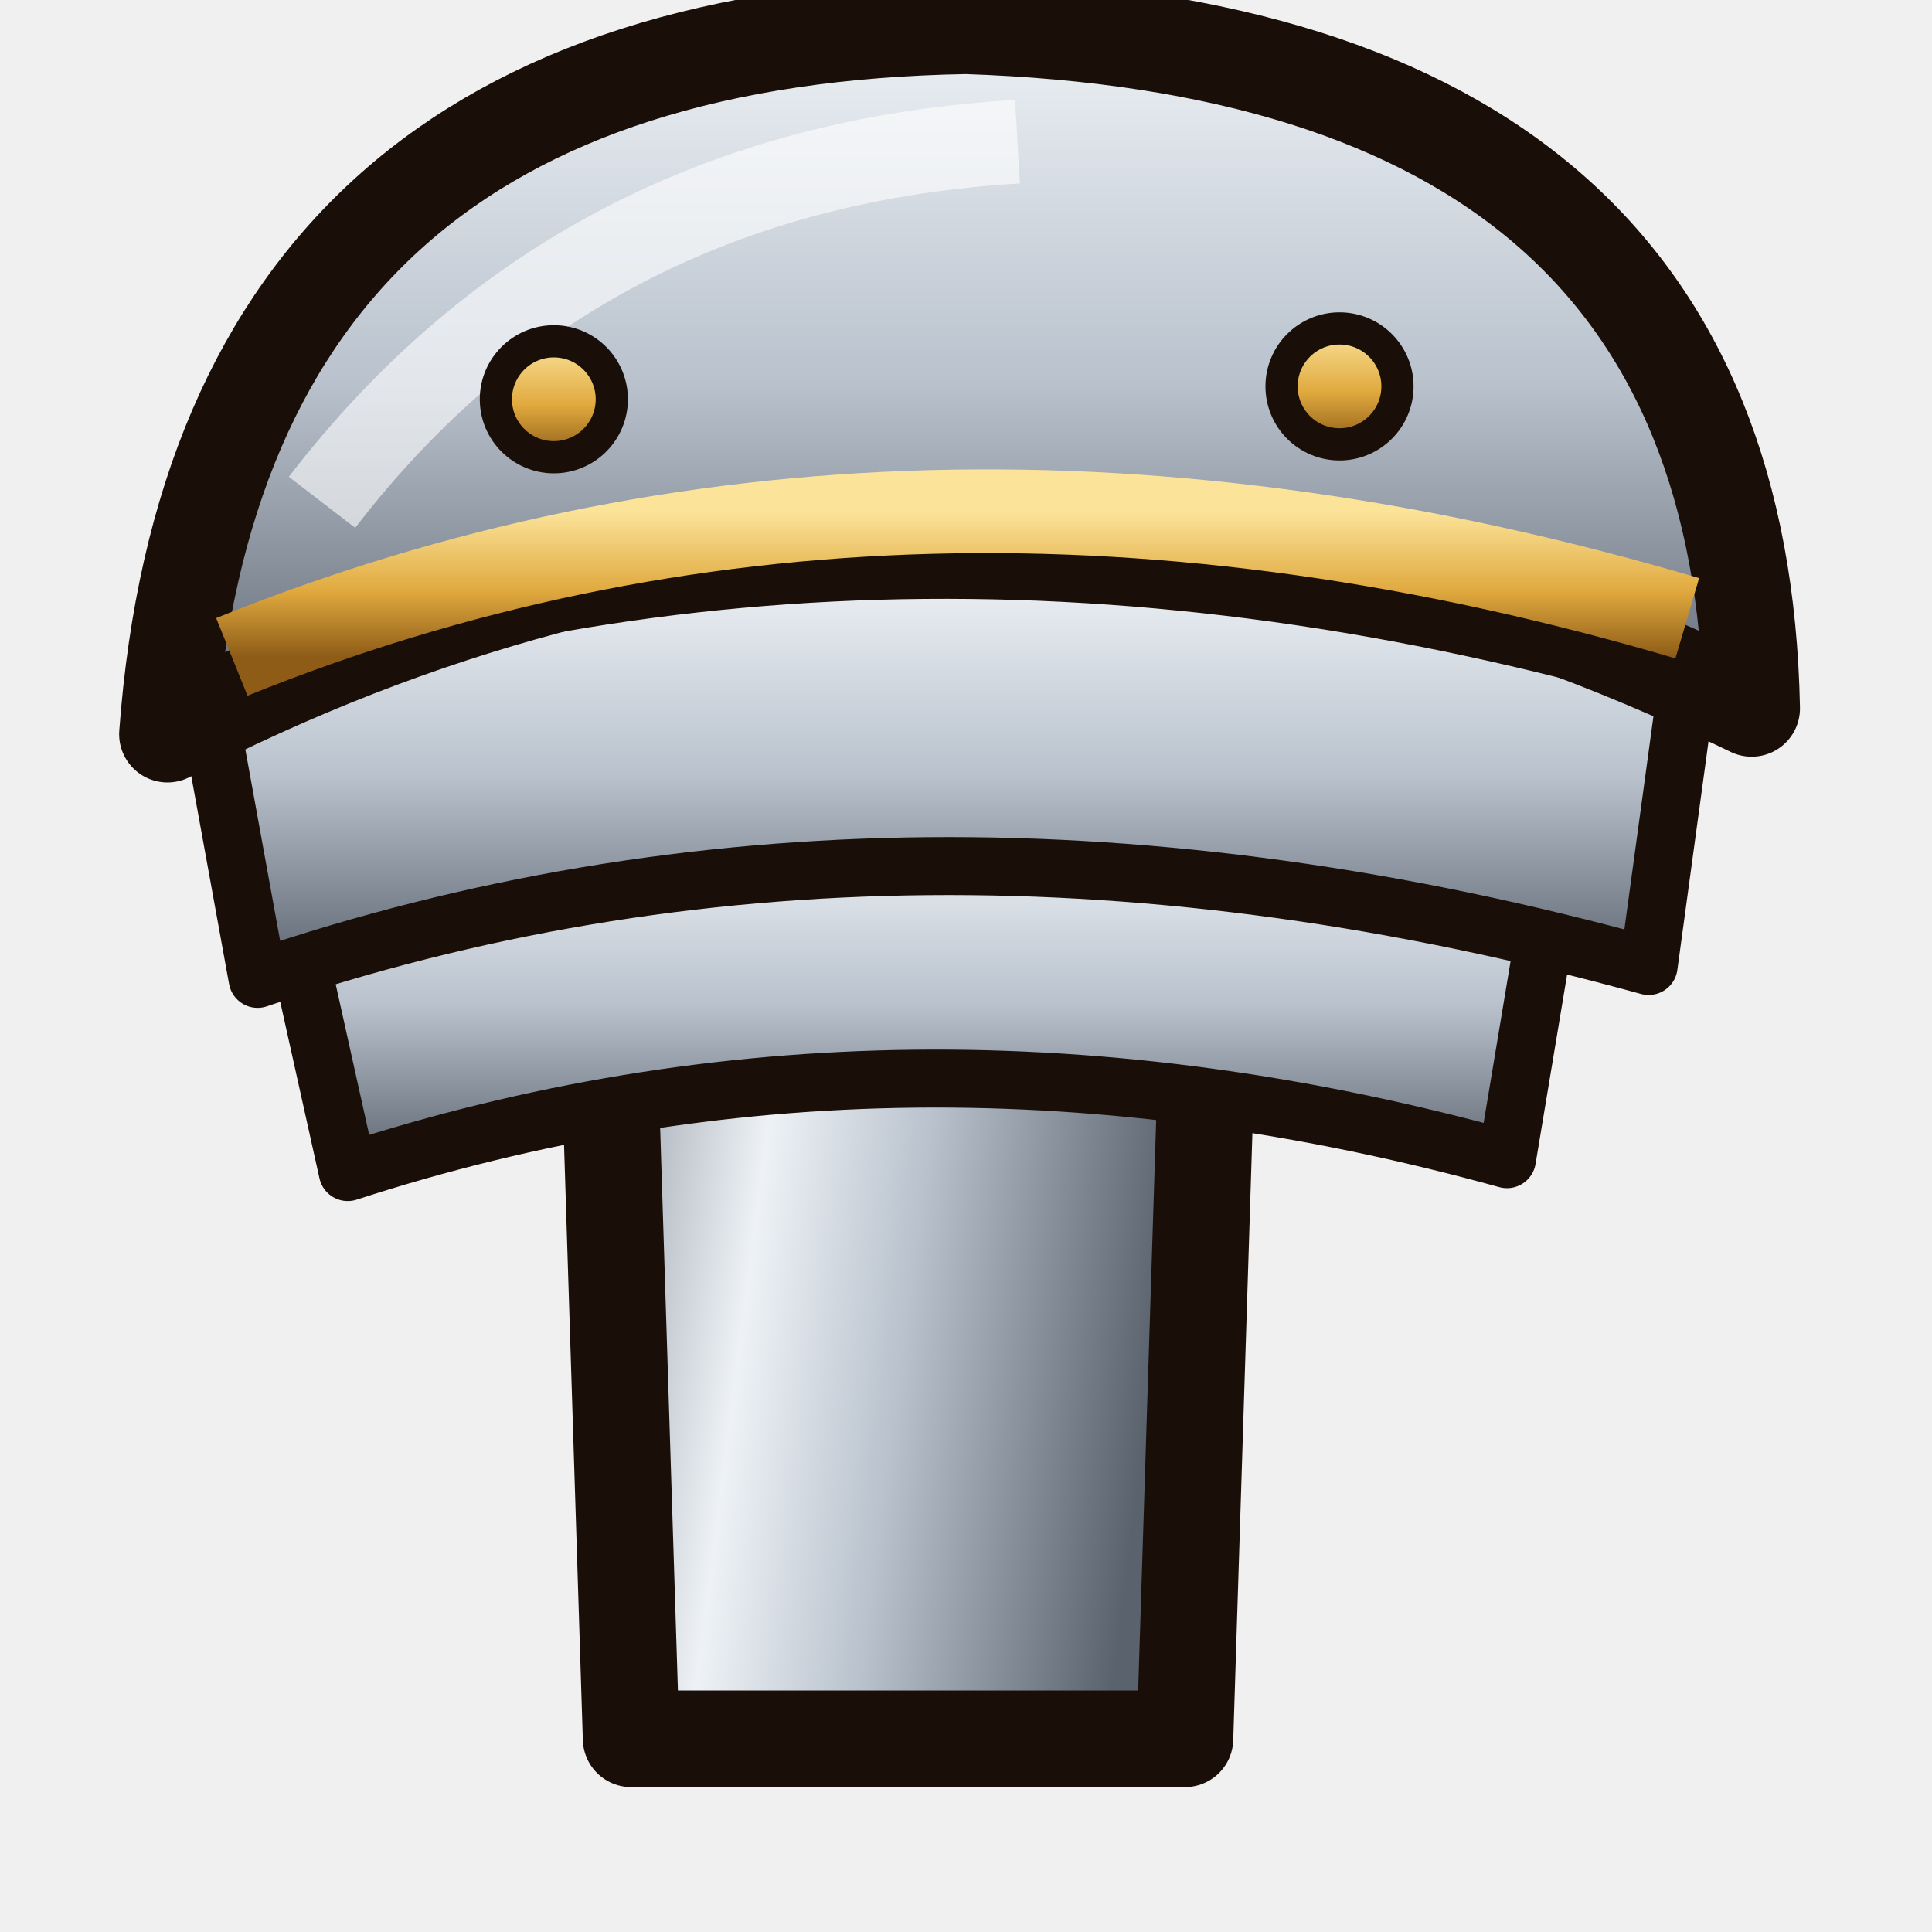
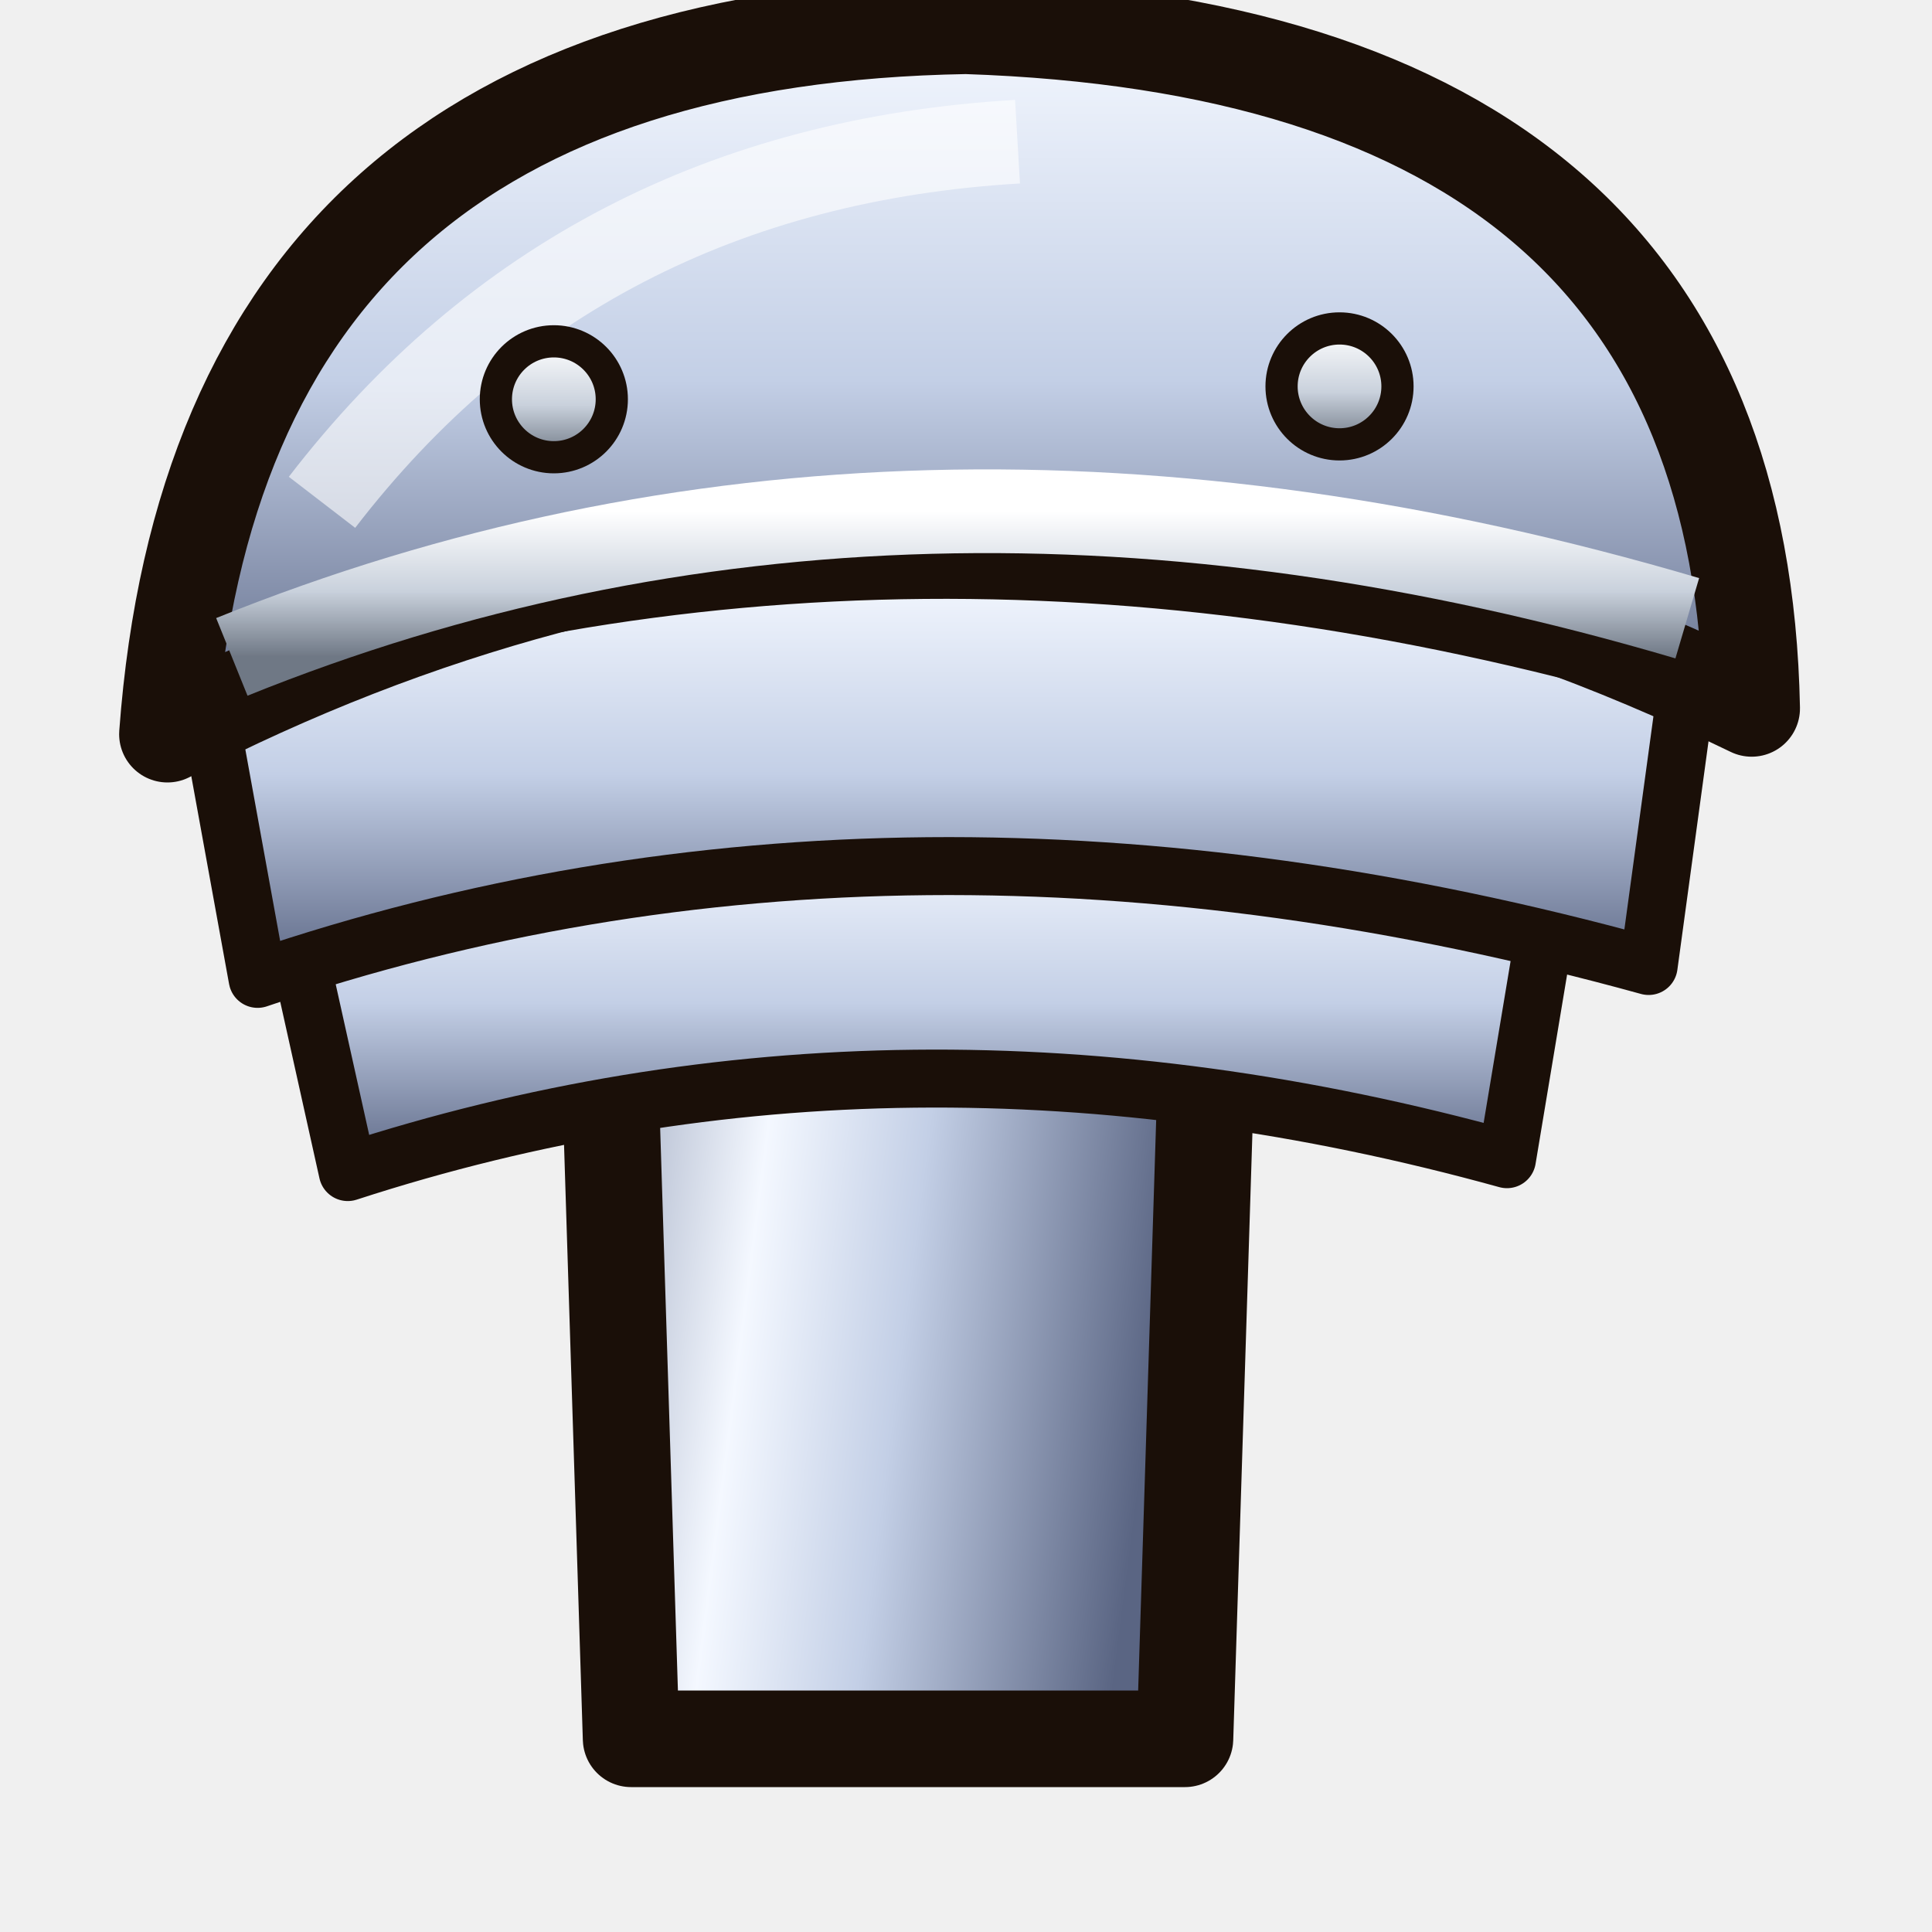
<svg xmlns="http://www.w3.org/2000/svg" width="30" height="30" viewBox="0 0 30 30">
  <defs>
    <linearGradient id="steel" x1="0" y1="0" x2="1" y2="0.25">
-       <stop offset="0" stop-color="#6f7885" />
-       <stop offset="0.38" stop-color="#eef2f6" />
-       <stop offset="0.62" stop-color="#b9c2cd" />
-       <stop offset="1" stop-color="#5a626e" />
+       <stop offset="0" stop-color="#7b88a6" />
+       <stop offset="0.38" stop-color="#f4f8ff" />
+       <stop offset="0.62" stop-color="#c3cfe6" />
+       <stop offset="1" stop-color="#5a6583" />
    </linearGradient>
    <linearGradient id="steelv" x1="0" y1="0" x2="0" y2="1">
-       <stop offset="0" stop-color="#eef2f6" />
-       <stop offset="0.5" stop-color="#b9c2cd" />
-       <stop offset="1" stop-color="#5a626e" />
+       <stop offset="0" stop-color="#f4f8ff" />
+       <stop offset="0.5" stop-color="#c3cfe6" />
+       <stop offset="1" stop-color="#5a6583" />
    </linearGradient>
    <linearGradient id="gold" x1="0" y1="0" x2="0" y2="1">
-       <stop offset="0" stop-color="#fbe39a" />
-       <stop offset="0.55" stop-color="#e0a93e" />
-       <stop offset="1" stop-color="#8e5c17" />
+       <stop offset="0" stop-color="#ffffff" />
+       <stop offset="0.55" stop-color="#c9d1dc" />
+       <stop offset="1" stop-color="#6f7885" />
    </linearGradient>
  </defs>
  <path d="M9.2 8 L19 8 L18.4 27 L9.8 27 Z" fill="url(#steel)" stroke="#1a0f08" stroke-width="1.5" stroke-linejoin="round" />
  <path d="M4.6 14.6 Q14 11.4 24 14.4 L23.4 18 Q14 15.4 5.4 18.2 Z" fill="url(#steelv)" stroke="#1a0f08" stroke-width="0.9" stroke-linejoin="round" />
  <path d="M3.2 10.8 Q14 7 26.2 10.6 L25.6 15 Q14 11.8 4 15.2 Z" fill="url(#steelv)" stroke="#1a0f08" stroke-width="0.9" stroke-linejoin="round" />
  <path d="M2.6 11.4 Q3.4 0.6 15 0.4 Q27 0.8 27.2 11 Q20.6 7.8 14.6 8.2 Q8.4 8.4 2.6 11.4 Z" fill="url(#steelv)" stroke="#1a0f08" stroke-width="1.5" stroke-linejoin="round" />
  <path d="M5 7.8 Q9 2.6 15.8 2.2" fill="none" stroke="#ffffff" stroke-width="1.3" opacity="0.6" />
  <path d="M3.6 10.2 Q14 6 26.2 9.6" fill="none" stroke="url(#gold)" stroke-width="1.3" />
  <circle cx="8.6" cy="6.2" r="0.9" fill="url(#gold)" stroke="#1a0f08" stroke-width="0.5" />
  <circle cx="20.8" cy="6" r="0.9" fill="url(#gold)" stroke="#1a0f08" stroke-width="0.5" />
</svg>
